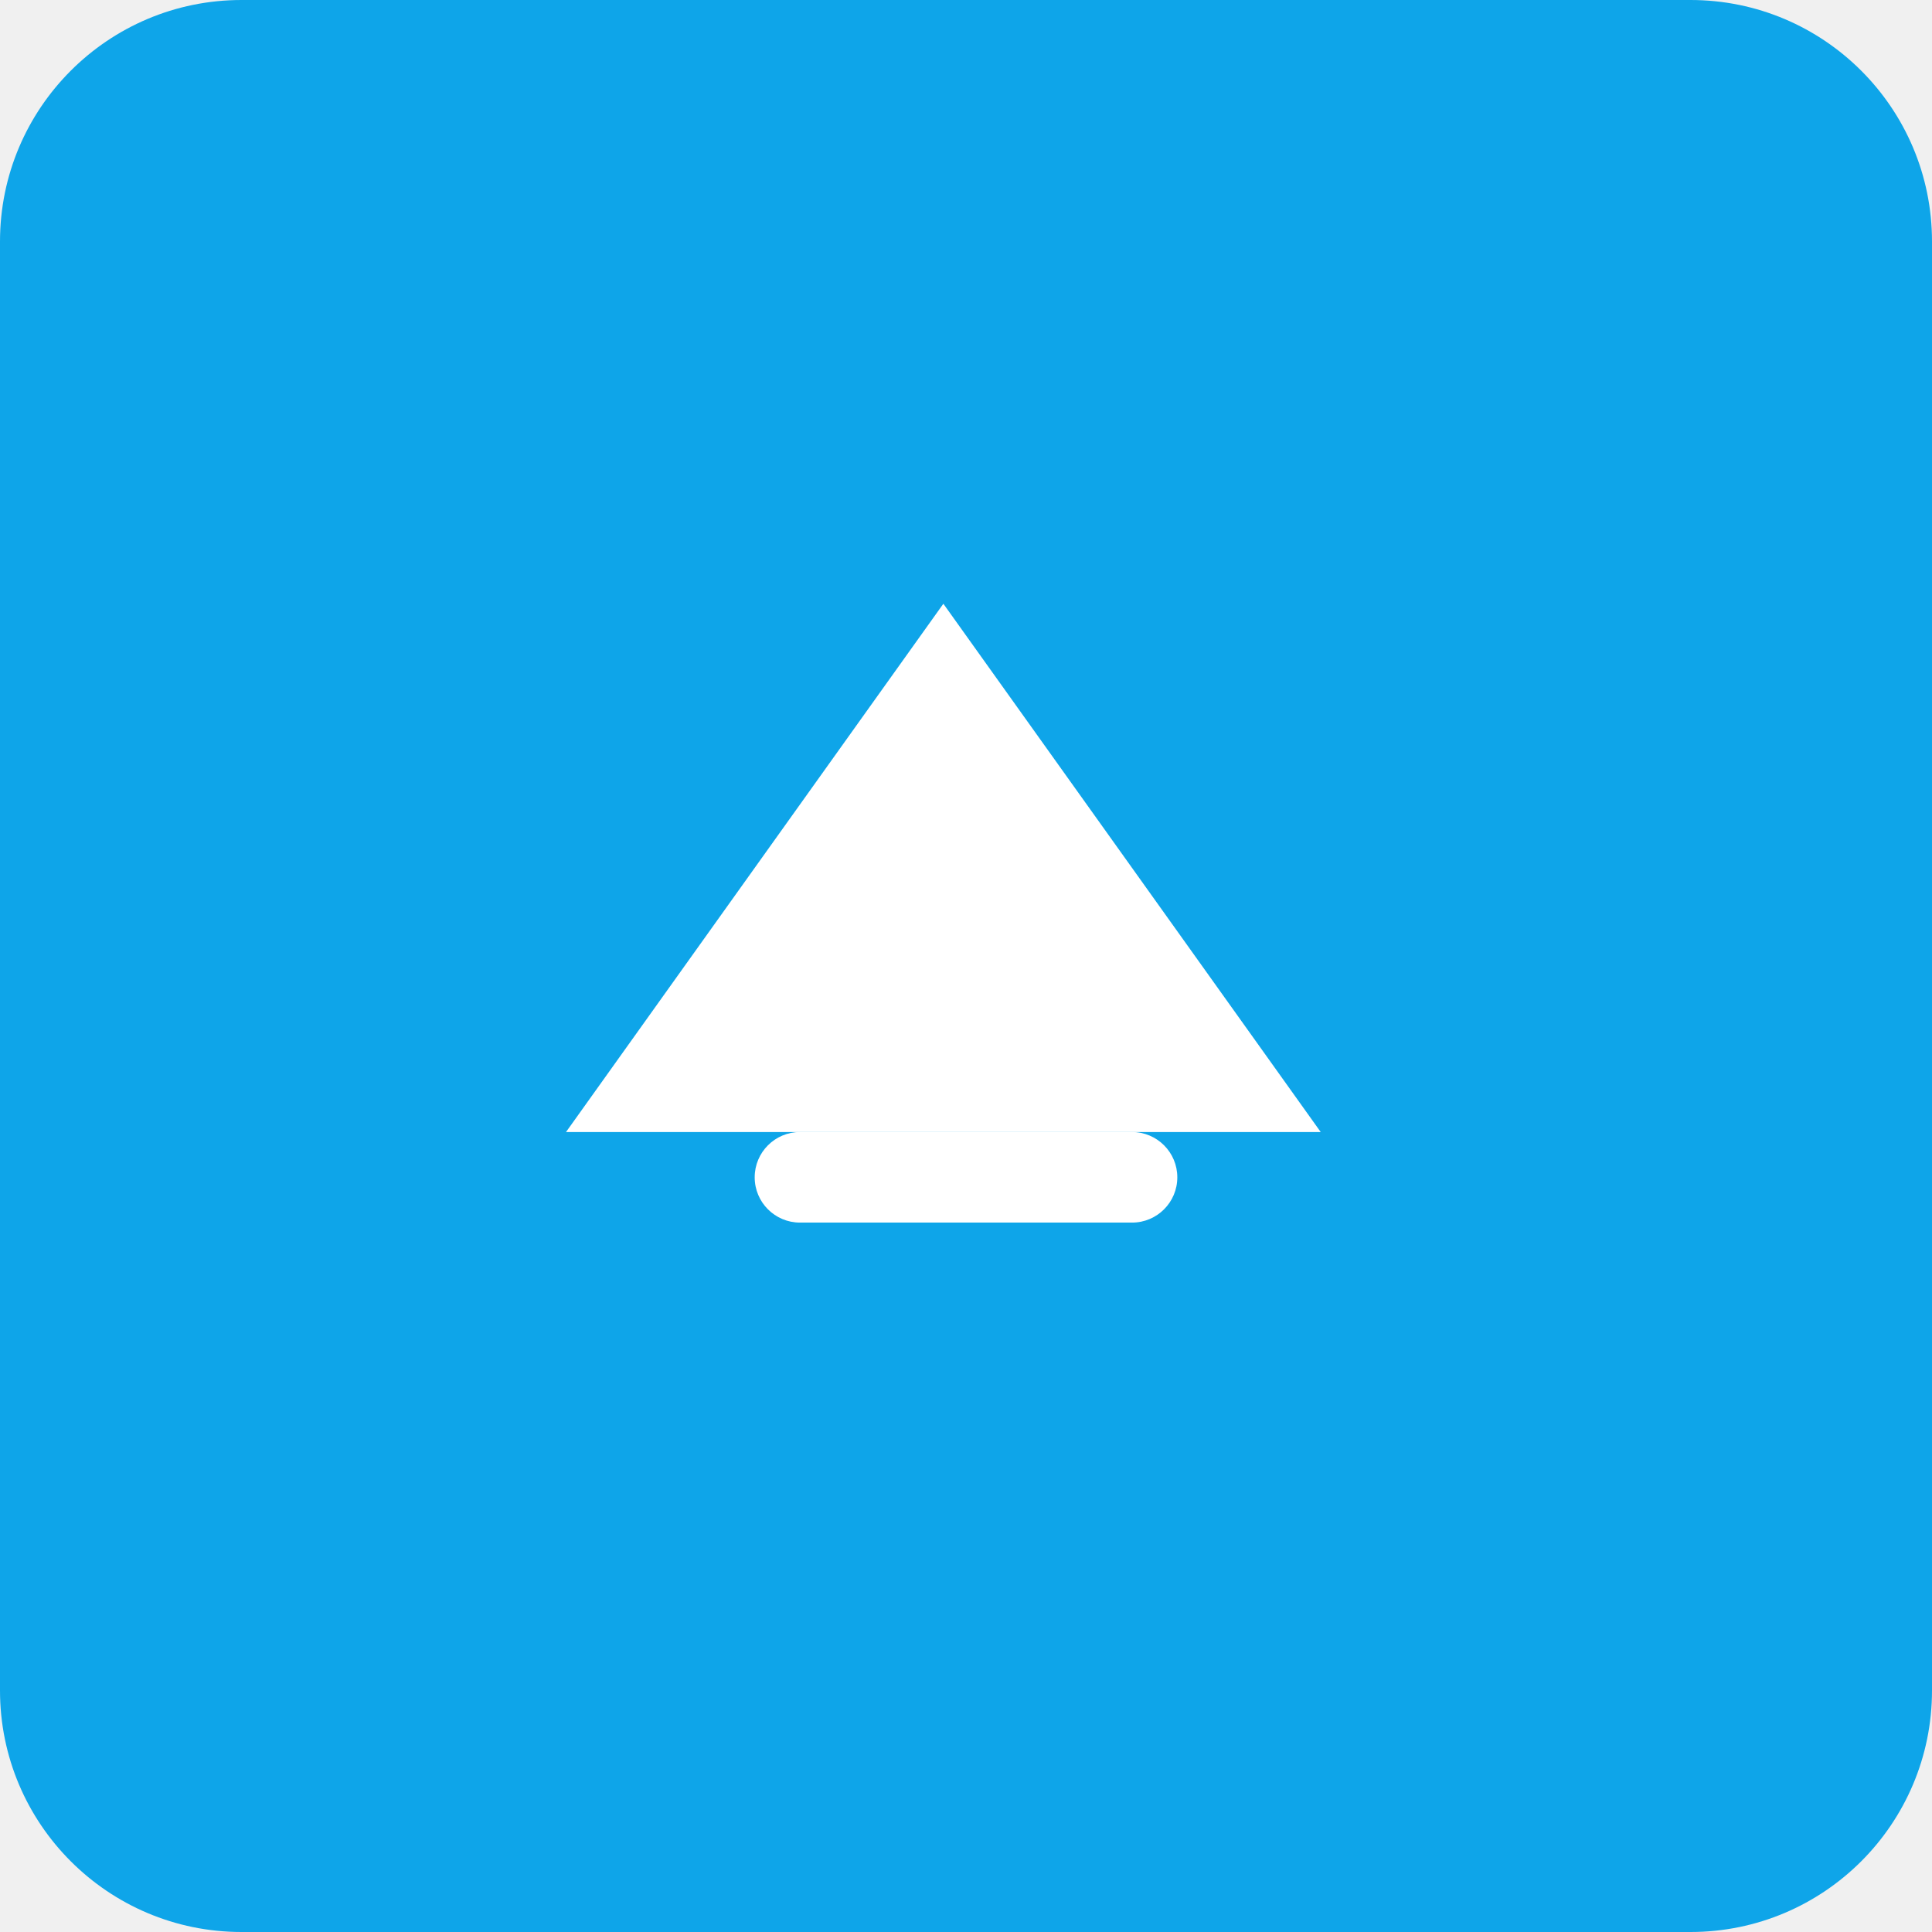
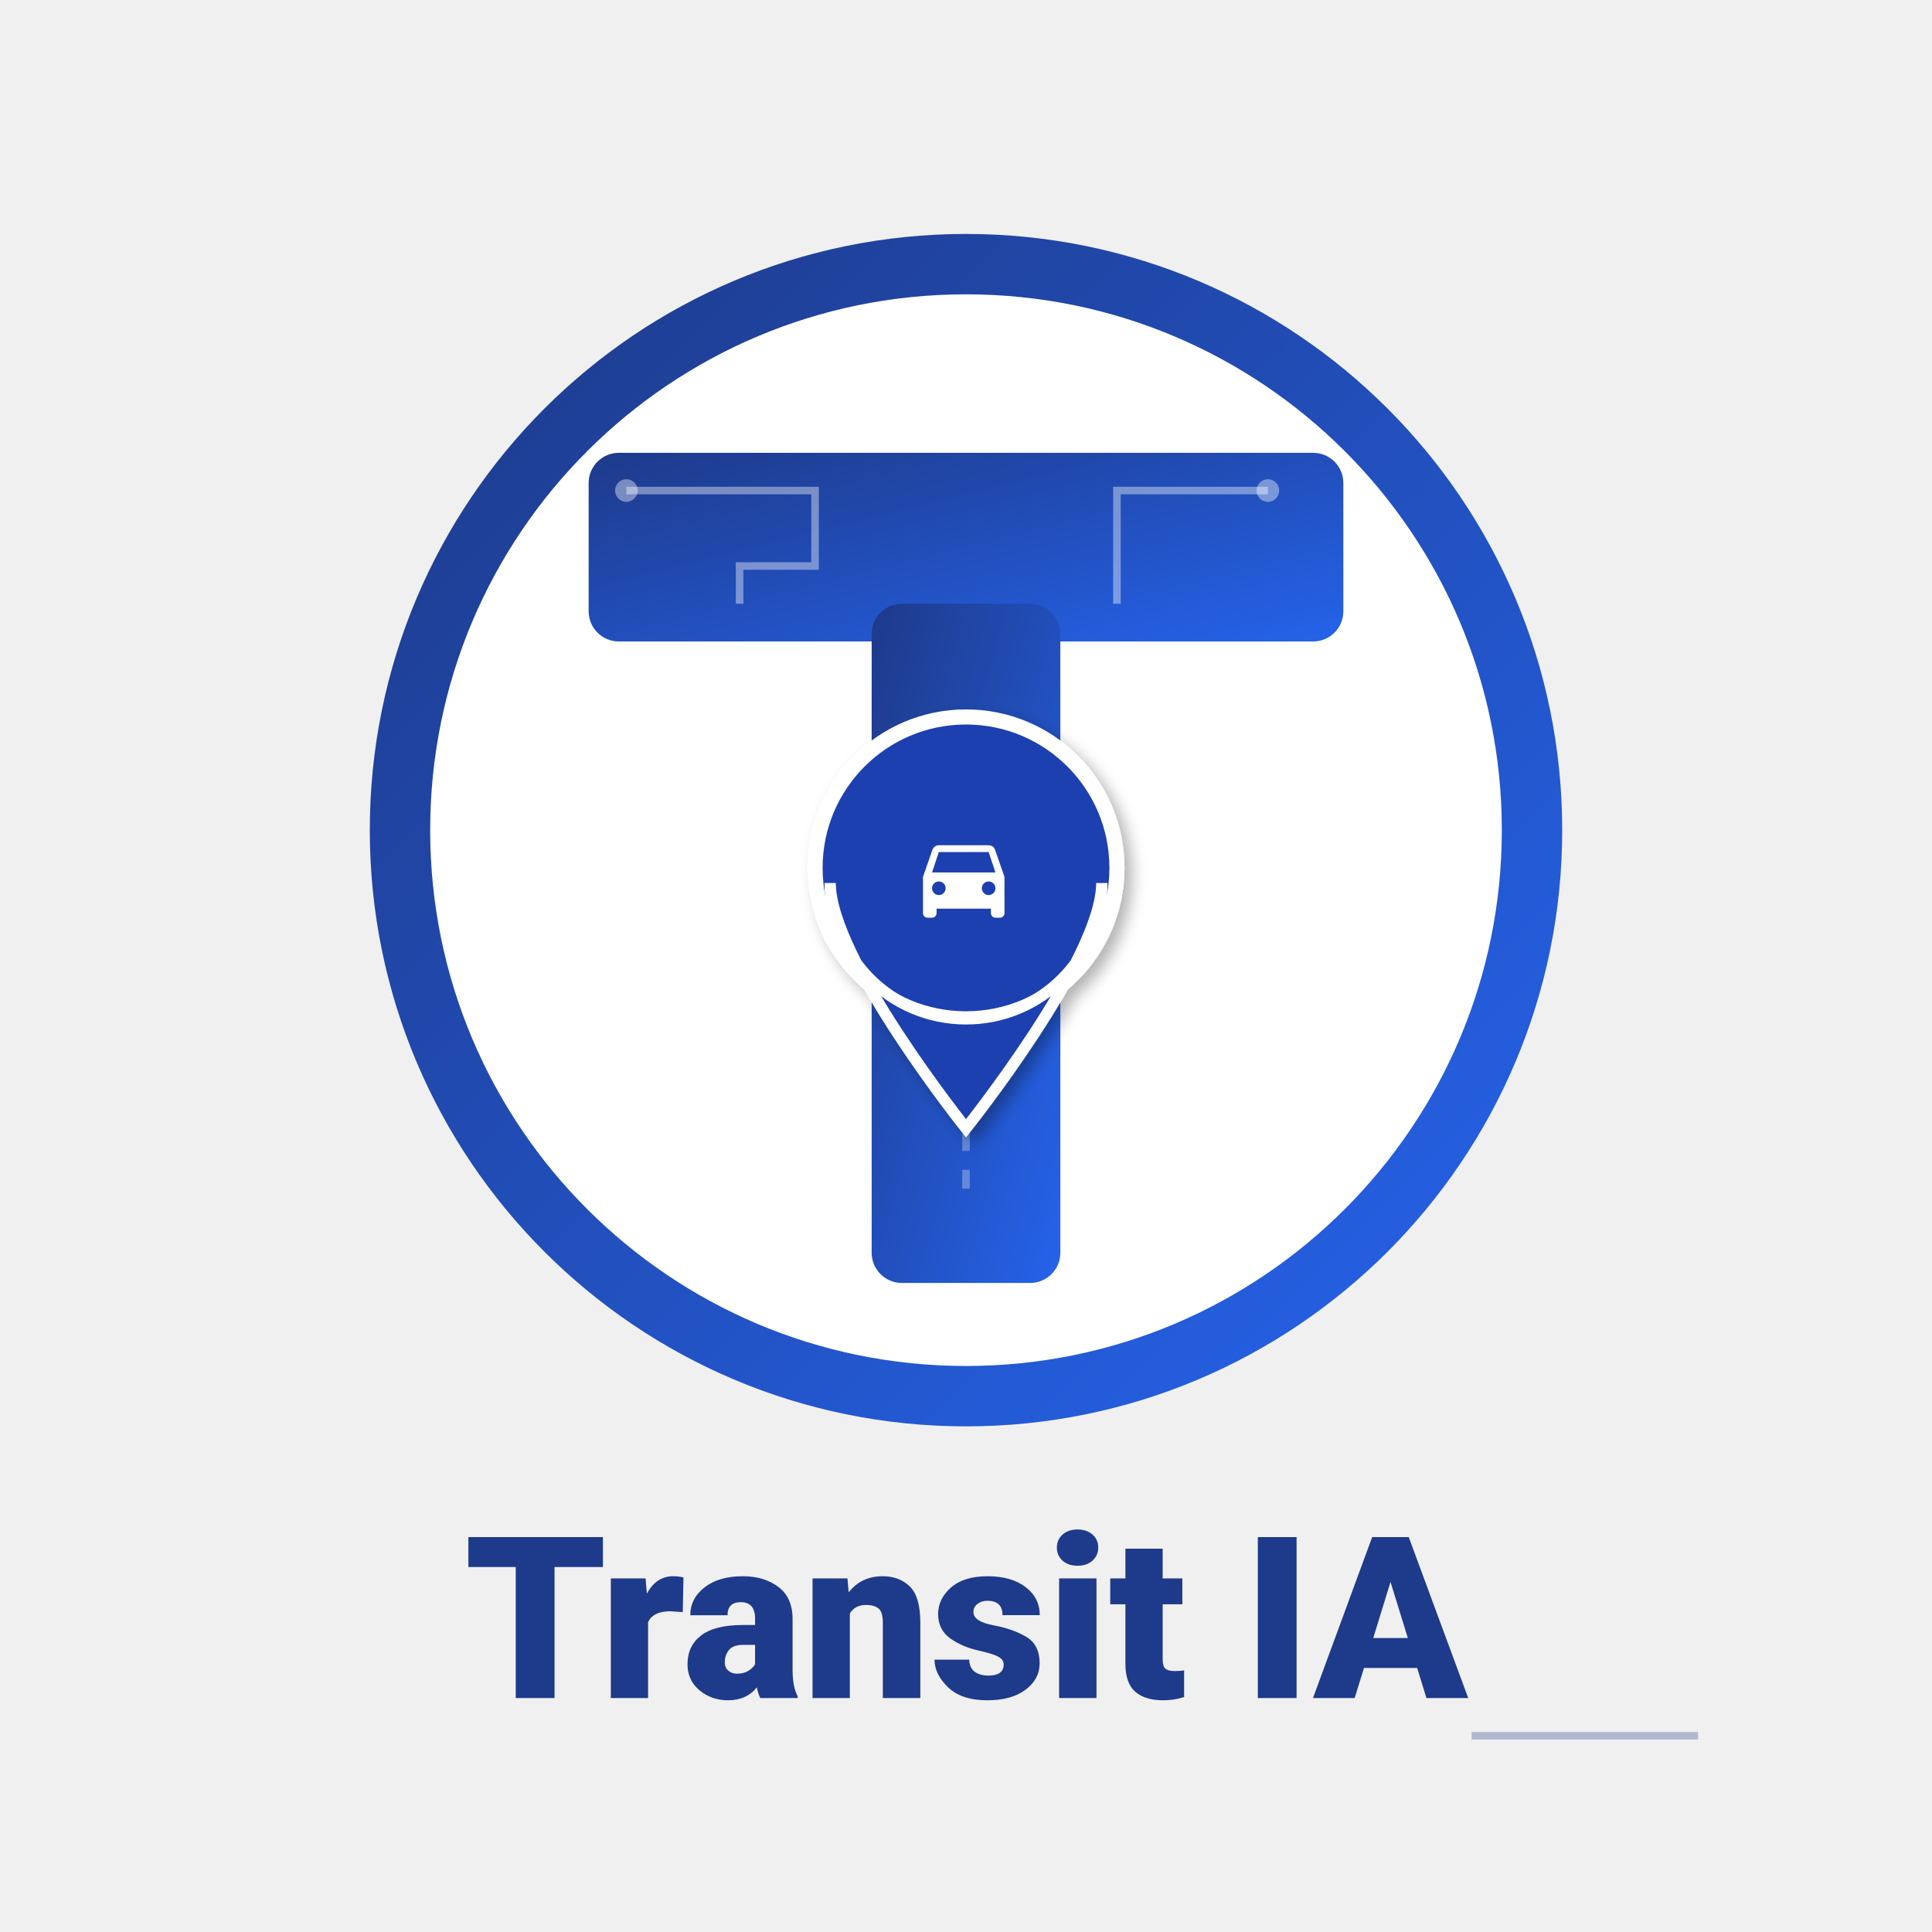
<svg xmlns="http://www.w3.org/2000/svg" viewBox="0 0 512 512">
-   <rect width="100%" height="100%" rx="64" fill="#0ea5e9" />
-   <path d="M150 300 L250 160 L350 300 Z" fill="#ffffff" />
-   <rect x="200" y="300" width="112" height="24" rx="12" fill="#ffffff" />
+   <defs>
+     <filter id="shadow" x="-20%" y="-20%" width="140%" height="140%">
+       <feDropShadow dx="2" dy="2" stdDeviation="2" flood-opacity="0.3" />
+     </filter>
+     <pattern id="circuit" x="0" y="0" width="20" height="20" patternUnits="userSpaceOnUse">
+       <path d="M10 0 v20 M0 10 h20" stroke="#ffffff" stroke-width="1" stroke-opacity="0.3" />
+       <circle cx="10" cy="10" r="2" fill="#ffffff" fill-opacity="0.3" />
+     </pattern>
+     <linearGradient id="blueMetric" x1="0%" y1="0%" x2="100%" y2="100%">
+       <stop offset="0%" style="stop-color:#1e3a8a;stop-opacity:1" />
+       <stop offset="100%" style="stop-color:#2563eb;stop-opacity:1" />
+     </linearGradient>
+   </defs>
+   <circle cx="256" cy="220" r="150" fill="white" stroke="url(#blueMetric)" stroke-width="16" />
+   <g transform="translate(256, 220)">
+     <rect x="-100" y="-100" width="200" height="50" rx="8" fill="url(#blueMetric)" />
+     <rect x="-25" y="-60" width="50" height="180" rx="8" fill="url(#blueMetric)" />
+     <path d="M-90 -90 h50 v20 h-20 v10" stroke="white" stroke-width="2" fill="none" opacity="0.4" />
+     <circle cx="-90" cy="-90" r="3" fill="white" opacity="0.4" />
+     <path d="M80 -90 h-40 v30" stroke="white" stroke-width="2" fill="none" opacity="0.4" />
+     <circle cx="80" cy="-90" r="3" fill="white" opacity="0.4" />
+     <path d="M0 -30 v130" stroke="white" stroke-width="2" stroke-dasharray="5,5" opacity="0.3" />
+   </g>
+   <g transform="translate(256, 230)" filter="url(#shadow)">
+     <path d="M0,0 m-40,0 a40,40 0 1,0 80,0 a40,40 0 0,0 -80,0" fill="#1e40af" stroke="white" stroke-width="4" />
+     <path d="M-36,4 a36,36 0 0,0 72,0 c0,20 -36,65 -36,65 s-36,-45 -36,-65 z" fill="#1e40af" stroke="white" stroke-width="3" />
+     <g transform="translate(-15, -12) scale(1.2)">
+       <path fill="white" d="M18.92 6.01C18.72 5.42 18.16 5 17.5 5h-11c-.66 0-1.21.42-1.42 1.01L3 12v8c0 .55.45 1 1 1h1c.55 0 1-.45 1-1v-1h12v1c0 .55.45 1 1 1h1c.55 0 1-.45 1-1v-8l-2.08-5.99zM6.5 16c-.83 0-1.5-.67-1.5-1.5S5.67 13 6.5 13s1.5.67 1.5 1.5S7.33 16 6.5 16zm11 0c-.83 0-1.5-.67-1.5-1.5s.67-1.5 1.5-1.5 1.5.67 1.5 1.5-.67 1.5-1.5 1.5zM5 11l1.5-4.5h11L19 11H5z" />
+     </g>
+   </g>
+   <text x="256" y="450" font-family="'Segoe UI', Roboto, Helvetica, Arial, sans-serif" font-weight="900" font-size="60" text-anchor="middle" fill="#1e3a8a">
+     Transit IA
+   </text>
+   <line x1="390" y1="460" x2="450" y2="460" stroke="#1e3a8a" stroke-width="2" stroke-opacity="0.3" />
</svg>
